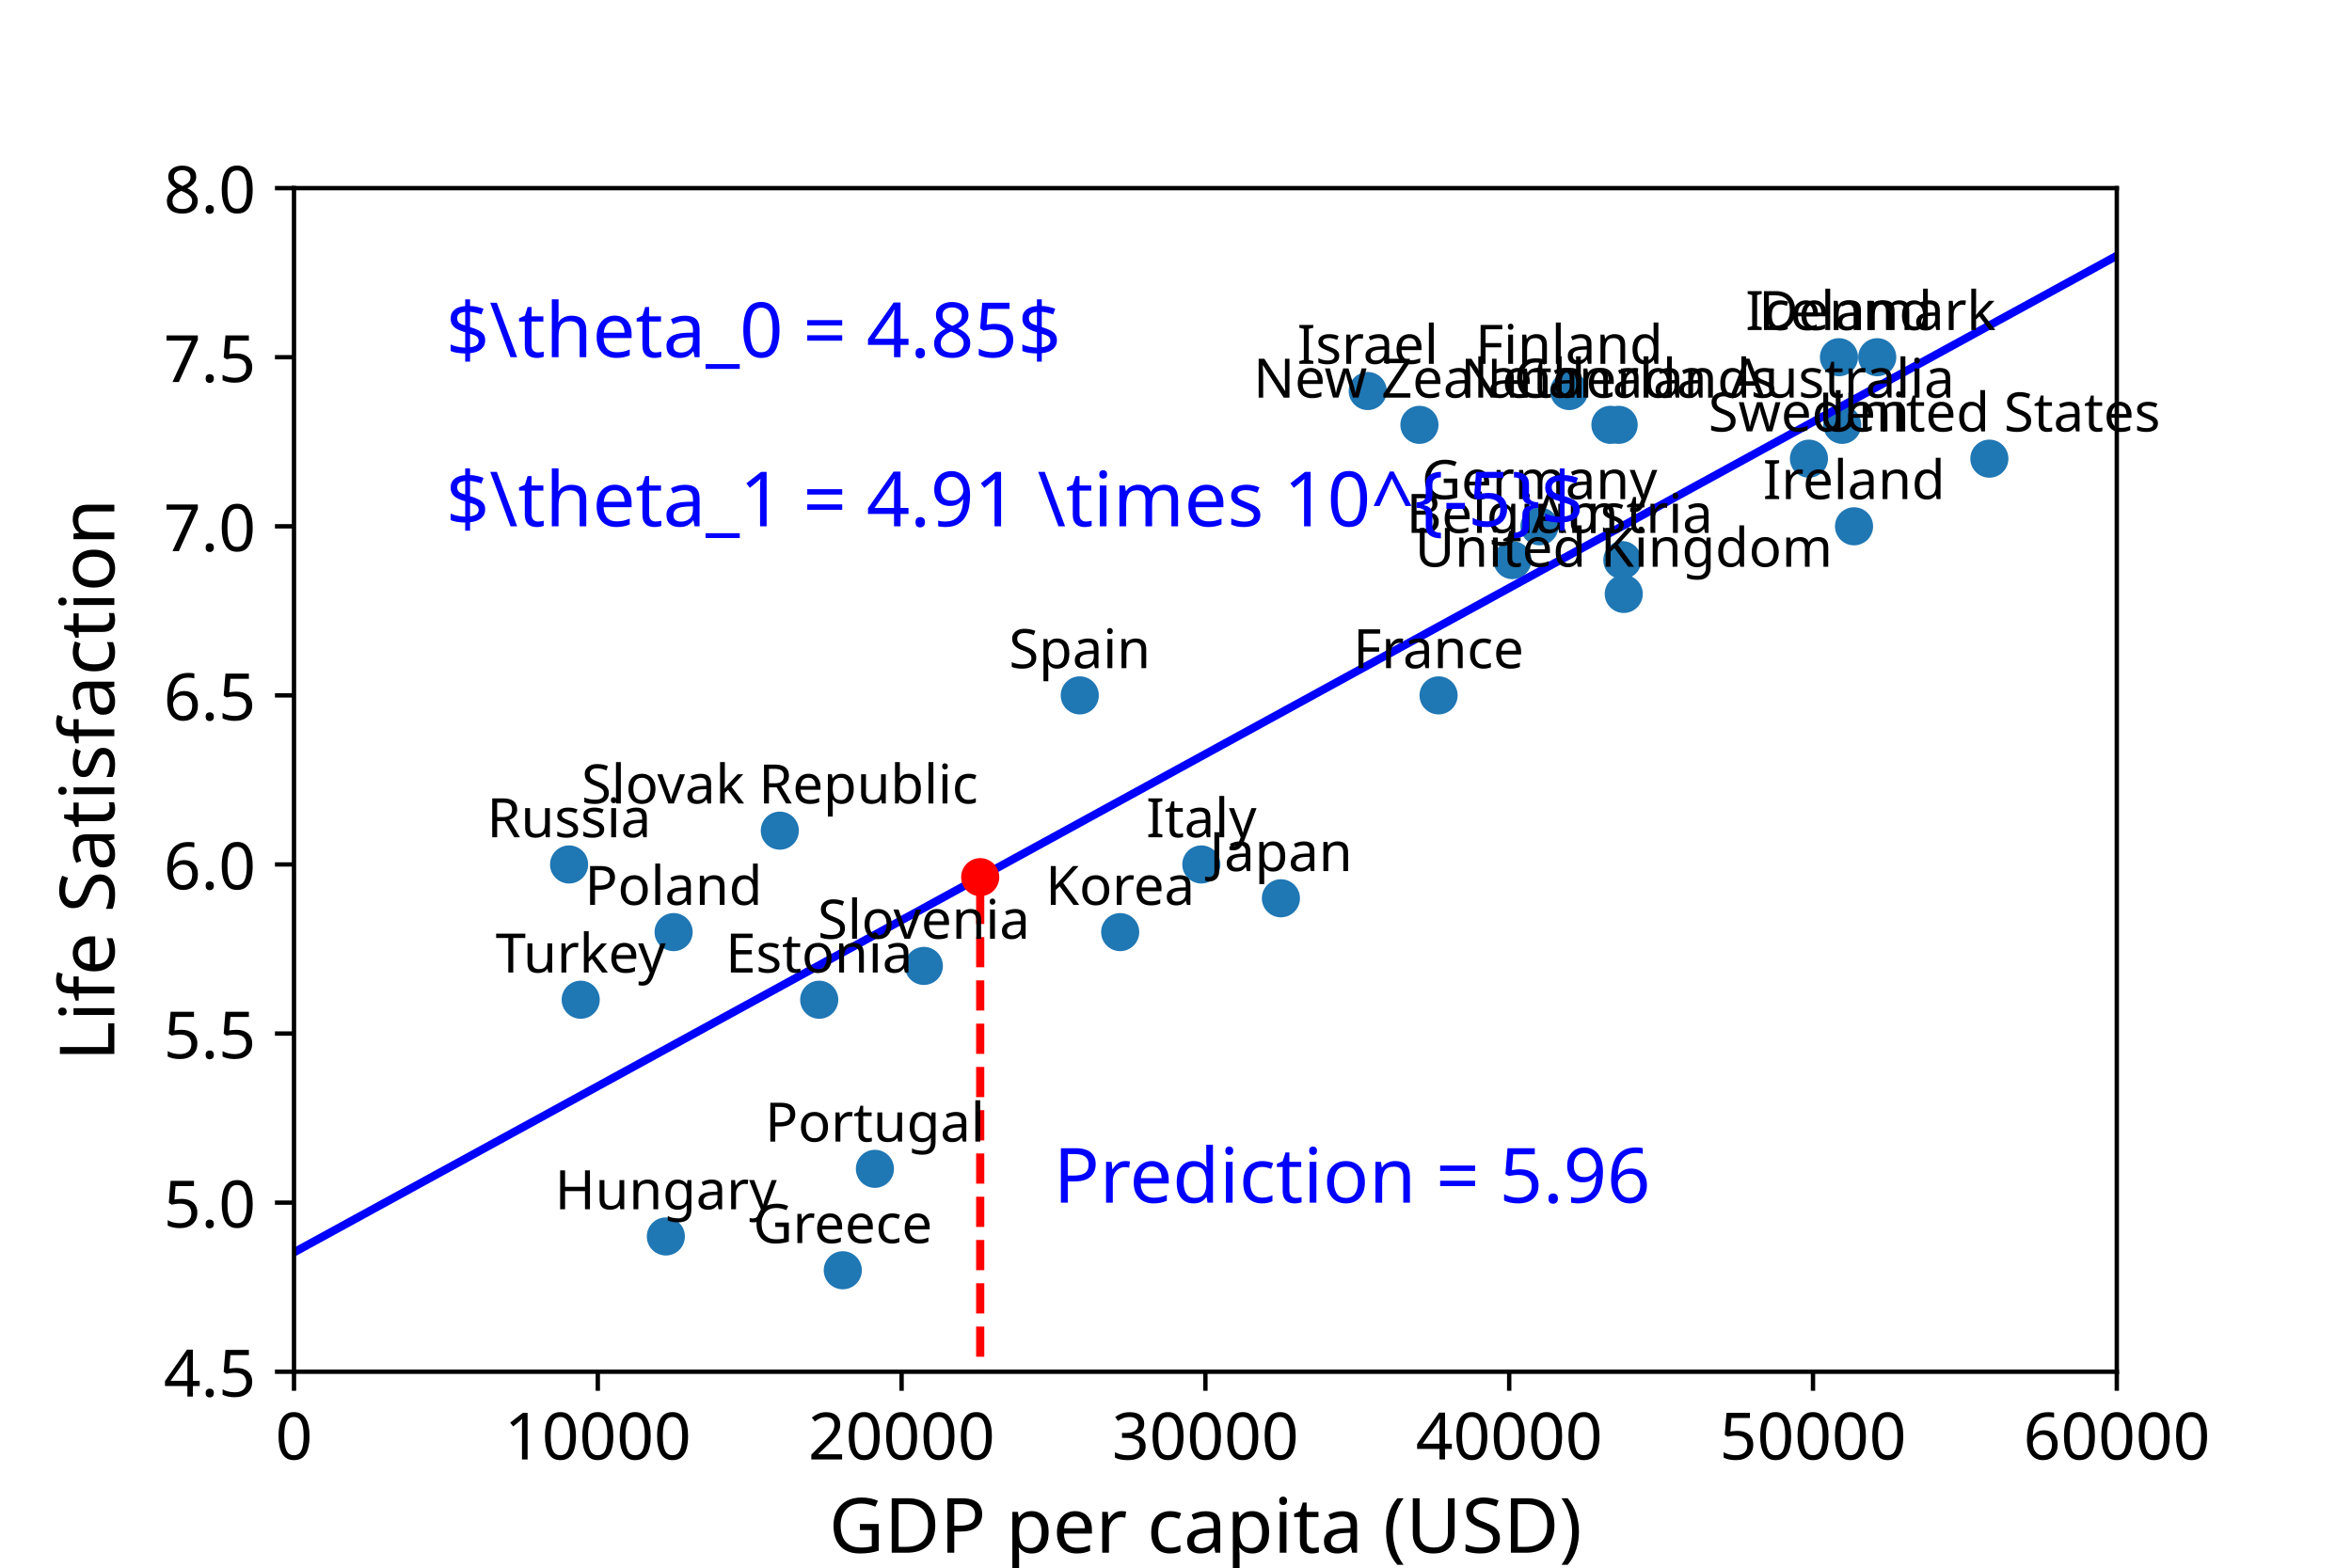
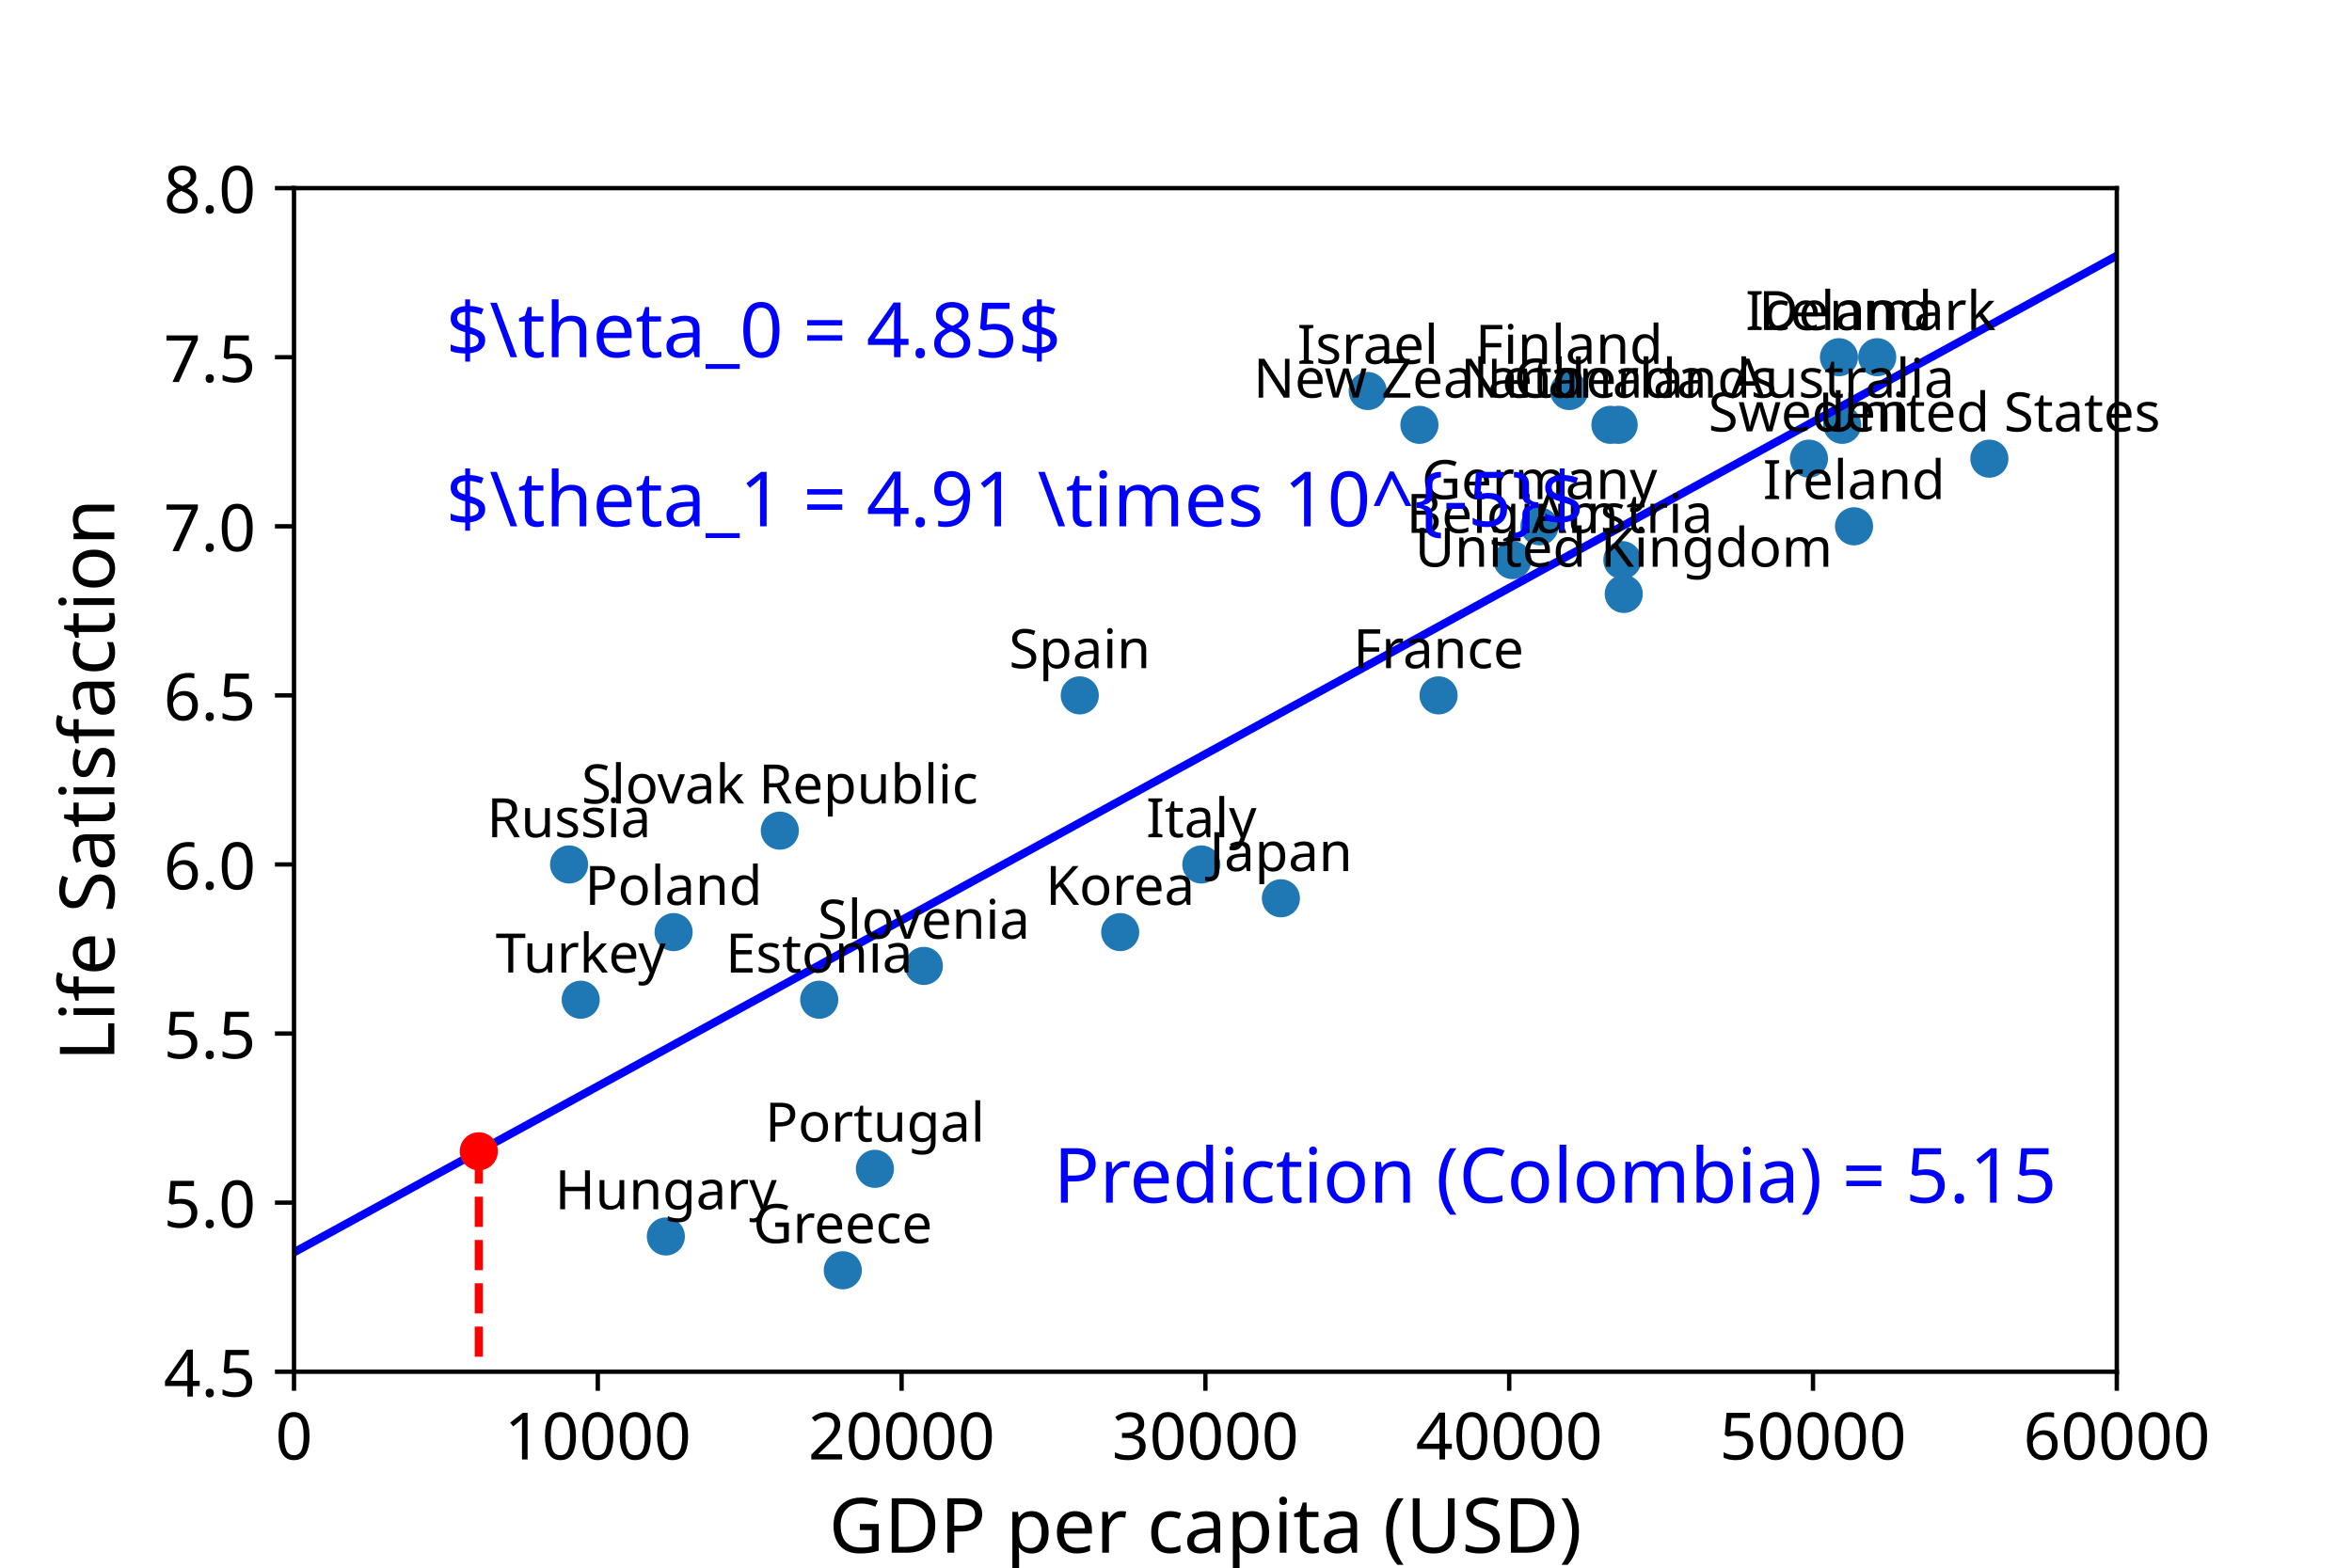
<svg xmlns="http://www.w3.org/2000/svg" xmlns:xlink="http://www.w3.org/1999/xlink" width="432pt" height="288pt" viewBox="0 0 432 288" version="1.1">
  <defs>
    <style type="text/css">*{stroke-linejoin: round; stroke-linecap: butt}</style>
  </defs>
  <g id="figure_1">
    <g id="patch_1">
      <path d="M 0 288  L 432 288  L 432 0  L 0 0  L 0 288  z " style="fill: none" />
    </g>
    <g id="axes_1">
      <g id="patch_2">
        <path d="M 54 252  L 388.8 252  L 388.8 34.56  L 54 34.56  L 54 252  z " style="fill: none" />
      </g>
      <g id="PathCollection_1">
        <defs>
-           <path id="m7377af9b96" d="M 0 3  C 0.796 3 1.559 2.684 2.121 2.121  C 2.684 1.559 3 0.796 3 0  C 3 -0.796 2.684 -1.559 2.121 -2.121  C 1.559 -2.684 0.796 -3 0 -3  C -0.796 -3 -1.559 -2.684 -2.121 -2.121  C -2.684 -1.559 -3 -0.796 -3 0  C -3 0.796 -2.684 1.559 -2.121 2.121  C -1.559 2.684 -0.796 3 0 3  z " style="stroke: #1f77b4" />
+           <path id="ma5b07990a5" d="M 0 3  C 0.796 3 1.559 2.684 2.121 2.121  C 2.684 1.559 3 0.796 3 0  C 3 -0.796 2.684 -1.559 2.121 -2.121  C 1.559 -2.684 0.796 -3 0 -3  C -0.796 -3 -1.559 -2.684 -2.121 -2.121  C -2.684 -1.559 -3 -0.796 -3 0  C -3 0.796 -2.684 1.559 -2.121 2.121  C -1.559 2.684 -0.796 3 0 3  z " style="stroke: #1f77b4" />
        </defs>
-         <g clip-path="url(#p73c980467e)">
-           <use xlink:href="#m7377af9b96" x="104.526" y="158.811" style="fill: #1f77b4; stroke: #1f77b4" />
-           <use xlink:href="#m7377af9b96" x="106.661" y="183.662" style="fill: #1f77b4; stroke: #1f77b4" />
-           <use xlink:href="#m7377af9b96" x="122.299" y="227.15" style="fill: #1f77b4; stroke: #1f77b4" />
-           <use xlink:href="#m7377af9b96" x="123.724" y="171.237" style="fill: #1f77b4; stroke: #1f77b4" />
-           <use xlink:href="#m7377af9b96" x="143.234" y="152.599" style="fill: #1f77b4; stroke: #1f77b4" />
-           <use xlink:href="#m7377af9b96" x="150.468" y="183.662" style="fill: #1f77b4; stroke: #1f77b4" />
-           <use xlink:href="#m7377af9b96" x="154.799" y="233.362" style="fill: #1f77b4; stroke: #1f77b4" />
-           <use xlink:href="#m7377af9b96" x="160.698" y="214.725" style="fill: #1f77b4; stroke: #1f77b4" />
-           <use xlink:href="#m7377af9b96" x="169.687" y="177.449" style="fill: #1f77b4; stroke: #1f77b4" />
-           <use xlink:href="#m7377af9b96" x="198.325" y="127.749" style="fill: #1f77b4; stroke: #1f77b4" />
-           <use xlink:href="#m7377af9b96" x="205.749" y="171.237" style="fill: #1f77b4; stroke: #1f77b4" />
-           <use xlink:href="#m7377af9b96" x="220.656" y="158.811" style="fill: #1f77b4; stroke: #1f77b4" />
-           <use xlink:href="#m7377af9b96" x="235.269" y="165.024" style="fill: #1f77b4; stroke: #1f77b4" />
-           <use xlink:href="#m7377af9b96" x="251.216" y="71.835" style="fill: #1f77b4; stroke: #1f77b4" />
-           <use xlink:href="#m7377af9b96" x="260.71" y="78.048" style="fill: #1f77b4; stroke: #1f77b4" />
-           <use xlink:href="#m7377af9b96" x="264.227" y="127.749" style="fill: #1f77b4; stroke: #1f77b4" />
-           <use xlink:href="#m7377af9b96" x="277.795" y="102.898" style="fill: #1f77b4; stroke: #1f77b4" />
-           <use xlink:href="#m7377af9b96" x="282.761" y="96.686" style="fill: #1f77b4; stroke: #1f77b4" />
-           <use xlink:href="#m7377af9b96" x="288.215" y="71.835" style="fill: #1f77b4; stroke: #1f77b4" />
-           <use xlink:href="#m7377af9b96" x="295.792" y="78.048" style="fill: #1f77b4; stroke: #1f77b4" />
-           <use xlink:href="#m7377af9b96" x="297.305" y="78.048" style="fill: #1f77b4; stroke: #1f77b4" />
-           <use xlink:href="#m7377af9b96" x="297.98" y="102.898" style="fill: #1f77b4; stroke: #1f77b4" />
-           <use xlink:href="#m7377af9b96" x="298.24" y="109.111" style="fill: #1f77b4; stroke: #1f77b4" />
-           <use xlink:href="#m7377af9b96" x="332.254" y="84.261" style="fill: #1f77b4; stroke: #1f77b4" />
-           <use xlink:href="#m7377af9b96" x="337.769" y="65.623" style="fill: #1f77b4; stroke: #1f77b4" />
-           <use xlink:href="#m7377af9b96" x="338.367" y="78.048" style="fill: #1f77b4; stroke: #1f77b4" />
-           <use xlink:href="#m7377af9b96" x="340.537" y="96.686" style="fill: #1f77b4; stroke: #1f77b4" />
-           <use xlink:href="#m7377af9b96" x="344.797" y="65.623" style="fill: #1f77b4; stroke: #1f77b4" />
-           <use xlink:href="#m7377af9b96" x="365.393" y="84.261" style="fill: #1f77b4; stroke: #1f77b4" />
+         <g clip-path="url(#pcd6b14c18b)">
+           <use xlink:href="#ma5b07990a5" x="104.526" y="158.811" style="fill: #1f77b4; stroke: #1f77b4" />
+           <use xlink:href="#ma5b07990a5" x="106.661" y="183.662" style="fill: #1f77b4; stroke: #1f77b4" />
+           <use xlink:href="#ma5b07990a5" x="122.299" y="227.15" style="fill: #1f77b4; stroke: #1f77b4" />
+           <use xlink:href="#ma5b07990a5" x="123.724" y="171.237" style="fill: #1f77b4; stroke: #1f77b4" />
+           <use xlink:href="#ma5b07990a5" x="143.234" y="152.599" style="fill: #1f77b4; stroke: #1f77b4" />
+           <use xlink:href="#ma5b07990a5" x="150.468" y="183.662" style="fill: #1f77b4; stroke: #1f77b4" />
+           <use xlink:href="#ma5b07990a5" x="154.799" y="233.362" style="fill: #1f77b4; stroke: #1f77b4" />
+           <use xlink:href="#ma5b07990a5" x="160.698" y="214.725" style="fill: #1f77b4; stroke: #1f77b4" />
+           <use xlink:href="#ma5b07990a5" x="169.687" y="177.449" style="fill: #1f77b4; stroke: #1f77b4" />
+           <use xlink:href="#ma5b07990a5" x="198.325" y="127.749" style="fill: #1f77b4; stroke: #1f77b4" />
+           <use xlink:href="#ma5b07990a5" x="205.749" y="171.237" style="fill: #1f77b4; stroke: #1f77b4" />
+           <use xlink:href="#ma5b07990a5" x="220.656" y="158.811" style="fill: #1f77b4; stroke: #1f77b4" />
+           <use xlink:href="#ma5b07990a5" x="235.269" y="165.024" style="fill: #1f77b4; stroke: #1f77b4" />
+           <use xlink:href="#ma5b07990a5" x="251.216" y="71.835" style="fill: #1f77b4; stroke: #1f77b4" />
+           <use xlink:href="#ma5b07990a5" x="260.71" y="78.048" style="fill: #1f77b4; stroke: #1f77b4" />
+           <use xlink:href="#ma5b07990a5" x="264.227" y="127.749" style="fill: #1f77b4; stroke: #1f77b4" />
+           <use xlink:href="#ma5b07990a5" x="277.795" y="102.898" style="fill: #1f77b4; stroke: #1f77b4" />
+           <use xlink:href="#ma5b07990a5" x="282.761" y="96.686" style="fill: #1f77b4; stroke: #1f77b4" />
+           <use xlink:href="#ma5b07990a5" x="288.215" y="71.835" style="fill: #1f77b4; stroke: #1f77b4" />
+           <use xlink:href="#ma5b07990a5" x="295.792" y="78.048" style="fill: #1f77b4; stroke: #1f77b4" />
+           <use xlink:href="#ma5b07990a5" x="297.305" y="78.048" style="fill: #1f77b4; stroke: #1f77b4" />
+           <use xlink:href="#ma5b07990a5" x="297.98" y="102.898" style="fill: #1f77b4; stroke: #1f77b4" />
+           <use xlink:href="#ma5b07990a5" x="298.24" y="109.111" style="fill: #1f77b4; stroke: #1f77b4" />
+           <use xlink:href="#ma5b07990a5" x="332.254" y="84.261" style="fill: #1f77b4; stroke: #1f77b4" />
+           <use xlink:href="#ma5b07990a5" x="337.769" y="65.623" style="fill: #1f77b4; stroke: #1f77b4" />
+           <use xlink:href="#ma5b07990a5" x="338.367" y="78.048" style="fill: #1f77b4; stroke: #1f77b4" />
+           <use xlink:href="#ma5b07990a5" x="340.537" y="96.686" style="fill: #1f77b4; stroke: #1f77b4" />
+           <use xlink:href="#ma5b07990a5" x="344.797" y="65.623" style="fill: #1f77b4; stroke: #1f77b4" />
+           <use xlink:href="#ma5b07990a5" x="365.393" y="84.261" style="fill: #1f77b4; stroke: #1f77b4" />
        </g>
      </g>
      <g id="matplotlib.axis_1">
        <g id="xtick_1">
          <g id="line2d_1">
            <defs>
-               <path id="m1781dfc38c" d="M 0 0  L 0 3.5  " style="stroke: #000000; stroke-width: 0.8" />
+               <path id="m0d3b2d0c33" d="M 0 0  L 0 3.5  " style="stroke: #000000; stroke-width: 0.8" />
            </defs>
            <g>
-               <use xlink:href="#m1781dfc38c" x="54" y="252" style="stroke: #000000; stroke-width: 0.8" />
+               <use xlink:href="#m0d3b2d0c33" x="54" y="252" style="stroke: #000000; stroke-width: 0.8" />
            </g>
          </g>
          <g id="text_1">
            <text style="font: 12px 'sans-serif'; text-anchor: middle" x="54" y="268.118" transform="rotate(-0, 54, 268.1181)">0</text>
          </g>
        </g>
        <g id="xtick_2">
          <g id="line2d_2">
            <g>
-               <use xlink:href="#m1781dfc38c" x="109.8" y="252" style="stroke: #000000; stroke-width: 0.8" />
+               <use xlink:href="#m0d3b2d0c33" x="109.8" y="252" style="stroke: #000000; stroke-width: 0.8" />
            </g>
          </g>
          <g id="text_2">
            <text style="font: 12px 'sans-serif'; text-anchor: middle" x="109.8" y="268.118" transform="rotate(-0, 109.8, 268.1181)">10000</text>
          </g>
        </g>
        <g id="xtick_3">
          <g id="line2d_3">
            <g>
-               <use xlink:href="#m1781dfc38c" x="165.6" y="252" style="stroke: #000000; stroke-width: 0.8" />
+               <use xlink:href="#m0d3b2d0c33" x="165.6" y="252" style="stroke: #000000; stroke-width: 0.8" />
            </g>
          </g>
          <g id="text_3">
            <text style="font: 12px 'sans-serif'; text-anchor: middle" x="165.6" y="268.118" transform="rotate(-0, 165.6, 268.1181)">20000</text>
          </g>
        </g>
        <g id="xtick_4">
          <g id="line2d_4">
            <g>
-               <use xlink:href="#m1781dfc38c" x="221.4" y="252" style="stroke: #000000; stroke-width: 0.8" />
+               <use xlink:href="#m0d3b2d0c33" x="221.4" y="252" style="stroke: #000000; stroke-width: 0.8" />
            </g>
          </g>
          <g id="text_4">
            <text style="font: 12px 'sans-serif'; text-anchor: middle" x="221.4" y="268.118" transform="rotate(-0, 221.4, 268.1181)">30000</text>
          </g>
        </g>
        <g id="xtick_5">
          <g id="line2d_5">
            <g>
-               <use xlink:href="#m1781dfc38c" x="277.2" y="252" style="stroke: #000000; stroke-width: 0.8" />
+               <use xlink:href="#m0d3b2d0c33" x="277.2" y="252" style="stroke: #000000; stroke-width: 0.8" />
            </g>
          </g>
          <g id="text_5">
            <text style="font: 12px 'sans-serif'; text-anchor: middle" x="277.2" y="268.118" transform="rotate(-0, 277.2, 268.1181)">40000</text>
          </g>
        </g>
        <g id="xtick_6">
          <g id="line2d_6">
            <g>
-               <use xlink:href="#m1781dfc38c" x="333" y="252" style="stroke: #000000; stroke-width: 0.8" />
+               <use xlink:href="#m0d3b2d0c33" x="333" y="252" style="stroke: #000000; stroke-width: 0.8" />
            </g>
          </g>
          <g id="text_6">
            <text style="font: 12px 'sans-serif'; text-anchor: middle" x="333" y="268.118" transform="rotate(-0, 333, 268.1181)">50000</text>
          </g>
        </g>
        <g id="xtick_7">
          <g id="line2d_7">
            <g>
-               <use xlink:href="#m1781dfc38c" x="388.8" y="252" style="stroke: #000000; stroke-width: 0.8" />
+               <use xlink:href="#m0d3b2d0c33" x="388.8" y="252" style="stroke: #000000; stroke-width: 0.8" />
            </g>
          </g>
          <g id="text_7">
            <text style="font: 12px 'sans-serif'; text-anchor: middle" x="388.8" y="268.118" transform="rotate(-0, 388.8, 268.1181)">60000</text>
          </g>
        </g>
        <g id="text_8">
          <text style="font: 14px 'sans-serif'; text-anchor: middle" x="221.4" y="285.252" transform="rotate(-0, 221.4, 285.2516)">GDP per capita (USD)</text>
        </g>
      </g>
      <g id="matplotlib.axis_2">
        <g id="ytick_1">
          <g id="line2d_8">
            <defs>
-               <path id="m6b7c2152f8" d="M 0 0  L -3.5 0  " style="stroke: #000000; stroke-width: 0.8" />
+               <path id="m3acba17ab6" d="M 0 0  L -3.5 0  " style="stroke: #000000; stroke-width: 0.8" />
            </defs>
            <g>
-               <use xlink:href="#m6b7c2152f8" x="54" y="252" style="stroke: #000000; stroke-width: 0.8" />
+               <use xlink:href="#m3acba17ab6" x="54" y="252" style="stroke: #000000; stroke-width: 0.8" />
            </g>
          </g>
          <g id="text_9">
            <text style="font: 12px 'sans-serif'; text-anchor: end" x="47" y="256.559" transform="rotate(-0, 47, 256.5591)">4.5</text>
          </g>
        </g>
        <g id="ytick_2">
          <g id="line2d_9">
            <g>
-               <use xlink:href="#m6b7c2152f8" x="54" y="220.937" style="stroke: #000000; stroke-width: 0.8" />
+               <use xlink:href="#m3acba17ab6" x="54" y="220.937" style="stroke: #000000; stroke-width: 0.8" />
            </g>
          </g>
          <g id="text_10">
            <text style="font: 12px 'sans-serif'; text-anchor: end" x="47" y="225.496" transform="rotate(-0, 47, 225.4962)">5.0</text>
          </g>
        </g>
        <g id="ytick_3">
          <g id="line2d_10">
            <g>
-               <use xlink:href="#m6b7c2152f8" x="54" y="189.874" style="stroke: #000000; stroke-width: 0.8" />
+               <use xlink:href="#m3acba17ab6" x="54" y="189.874" style="stroke: #000000; stroke-width: 0.8" />
            </g>
          </g>
          <g id="text_11">
            <text style="font: 12px 'sans-serif'; text-anchor: end" x="47" y="194.433" transform="rotate(-0, 47, 194.4333)">5.5</text>
          </g>
        </g>
        <g id="ytick_4">
          <g id="line2d_11">
            <g>
-               <use xlink:href="#m6b7c2152f8" x="54" y="158.811" style="stroke: #000000; stroke-width: 0.8" />
+               <use xlink:href="#m3acba17ab6" x="54" y="158.811" style="stroke: #000000; stroke-width: 0.8" />
            </g>
          </g>
          <g id="text_12">
            <text style="font: 12px 'sans-serif'; text-anchor: end" x="47" y="163.37" transform="rotate(-0, 47, 163.3705)">6.0</text>
          </g>
        </g>
        <g id="ytick_5">
          <g id="line2d_12">
            <g>
-               <use xlink:href="#m6b7c2152f8" x="54" y="127.749" style="stroke: #000000; stroke-width: 0.8" />
+               <use xlink:href="#m3acba17ab6" x="54" y="127.749" style="stroke: #000000; stroke-width: 0.8" />
            </g>
          </g>
          <g id="text_13">
            <text style="font: 12px 'sans-serif'; text-anchor: end" x="47" y="132.308" transform="rotate(-0, 47, 132.3076)">6.5</text>
          </g>
        </g>
        <g id="ytick_6">
          <g id="line2d_13">
            <g>
-               <use xlink:href="#m6b7c2152f8" x="54" y="96.686" style="stroke: #000000; stroke-width: 0.8" />
+               <use xlink:href="#m3acba17ab6" x="54" y="96.686" style="stroke: #000000; stroke-width: 0.8" />
            </g>
          </g>
          <g id="text_14">
            <text style="font: 12px 'sans-serif'; text-anchor: end" x="47" y="101.245" transform="rotate(-0, 47, 101.2448)">7.0</text>
          </g>
        </g>
        <g id="ytick_7">
          <g id="line2d_14">
            <g>
-               <use xlink:href="#m6b7c2152f8" x="54" y="65.623" style="stroke: #000000; stroke-width: 0.8" />
+               <use xlink:href="#m3acba17ab6" x="54" y="65.623" style="stroke: #000000; stroke-width: 0.8" />
            </g>
          </g>
          <g id="text_15">
            <text style="font: 12px 'sans-serif'; text-anchor: end" x="47" y="70.182" transform="rotate(-0, 47, 70.18192)">7.5</text>
          </g>
        </g>
        <g id="ytick_8">
          <g id="line2d_15">
            <g>
-               <use xlink:href="#m6b7c2152f8" x="54" y="34.56" style="stroke: #000000; stroke-width: 0.8" />
+               <use xlink:href="#m3acba17ab6" x="54" y="34.56" style="stroke: #000000; stroke-width: 0.8" />
            </g>
          </g>
          <g id="text_16">
            <text style="font: 12px 'sans-serif'; text-anchor: end" x="47" y="39.119" transform="rotate(-0, 47, 39.11906)">8.0</text>
          </g>
        </g>
        <g id="text_17">
          <text style="font: 14px 'sans-serif'; text-anchor: middle" x="21.005" y="143.28" transform="rotate(-90, 21.00469, 143.28)">Life Satisfaction</text>
        </g>
      </g>
      <g id="line2d_16">
-         <path d="M 54 230.066  L 388.8 46.986  L 388.8 46.986  " clip-path="url(#p73c980467e)" style="fill: none; stroke: #0000ff; stroke-width: 1.5; stroke-linecap: square" />
+         <path d="M 54 230.066  L 388.8 46.986  L 388.8 46.986  " clip-path="url(#pcd6b14c18b)" style="fill: none; stroke: #0000ff; stroke-width: 1.5; stroke-linecap: square" />
      </g>
      <g id="line2d_17">
-         <path d="M 180.038 289  L 180.038 161.144  " clip-path="url(#p73c980467e)" style="fill: none; stroke-dasharray: 5.55,2.4; stroke-dashoffset: 0; stroke: #ff0000; stroke-width: 1.5" />
+         <path d="M 87.946 289  L 87.946 211.504  " clip-path="url(#pcd6b14c18b)" style="fill: none; stroke-dasharray: 5.55,2.4; stroke-dashoffset: 0; stroke: #ff0000; stroke-width: 1.5" />
      </g>
      <g id="line2d_18">
        <defs>
-           <path id="m095a10dad9" d="M 0 3  C 0.796 3 1.559 2.684 2.121 2.121  C 2.684 1.559 3 0.796 3 0  C 3 -0.796 2.684 -1.559 2.121 -2.121  C 1.559 -2.684 0.796 -3 0 -3  C -0.796 -3 -1.559 -2.684 -2.121 -2.121  C -2.684 -1.559 -3 -0.796 -3 0  C -3 0.796 -2.684 1.559 -2.121 2.121  C -1.559 2.684 -0.796 3 0 3  z " style="stroke: #ff0000" />
+           <path id="m364c16178e" d="M 0 3  C 0.796 3 1.559 2.684 2.121 2.121  C 2.684 1.559 3 0.796 3 0  C 3 -0.796 2.684 -1.559 2.121 -2.121  C 1.559 -2.684 0.796 -3 0 -3  C -0.796 -3 -1.559 -2.684 -2.121 -2.121  C -2.684 -1.559 -3 -0.796 -3 0  C -3 0.796 -2.684 1.559 -2.121 2.121  C -1.559 2.684 -0.796 3 0 3  z " style="stroke: #ff0000" />
        </defs>
-         <g clip-path="url(#p73c980467e)">
-           <use xlink:href="#m095a10dad9" x="180.038" y="161.144" style="fill: #ff0000; stroke: #ff0000" />
+         <g clip-path="url(#pcd6b14c18b)">
+           <use xlink:href="#m364c16178e" x="87.946" y="211.504" style="fill: #ff0000; stroke: #ff0000" />
        </g>
      </g>
      <g id="patch_3">
        <path d="M 54 252  L 54 34.56  " style="fill: none; stroke: #000000; stroke-width: 0.8; stroke-linejoin: miter; stroke-linecap: square" />
      </g>
      <g id="patch_4">
        <path d="M 388.8 252  L 388.8 34.56  " style="fill: none; stroke: #000000; stroke-width: 0.8; stroke-linejoin: miter; stroke-linecap: square" />
      </g>
      <g id="patch_5">
        <path d="M 54 252  L 388.8 252  " style="fill: none; stroke: #000000; stroke-width: 0.8; stroke-linejoin: miter; stroke-linecap: square" />
      </g>
      <g id="patch_6">
        <path d="M 54 34.56  L 388.8 34.56  " style="fill: none; stroke: #000000; stroke-width: 0.8; stroke-linejoin: miter; stroke-linecap: square" />
      </g>
      <g id="text_18">
        <text style="font: 10px 'sans-serif'; text-anchor: middle" x="104.526" y="153.811" transform="rotate(-0, 104.5264, 153.8114)">Russia</text>
      </g>
      <g id="text_19">
        <text style="font: 10px 'sans-serif'; text-anchor: middle" x="106.661" y="178.662" transform="rotate(-0, 106.6605, 178.6617)">Turkey</text>
      </g>
      <g id="text_20">
        <text style="font: 10px 'sans-serif'; text-anchor: middle" x="122.299" y="222.15" transform="rotate(-0, 122.2986, 222.1497)">Hungary</text>
      </g>
      <g id="text_21">
        <text style="font: 10px 'sans-serif'; text-anchor: middle" x="123.724" y="166.237" transform="rotate(-0, 123.724, 166.2366)">Poland</text>
      </g>
      <g id="text_22">
        <text style="font: 10px 'sans-serif'; text-anchor: middle" x="143.234" y="147.599" transform="rotate(-0, 143.2339, 147.5989)">Slovak Republic</text>
      </g>
      <g id="text_23">
        <text style="font: 10px 'sans-serif'; text-anchor: middle" x="150.468" y="178.662" transform="rotate(-0, 150.4675, 178.6617)">Estonia</text>
      </g>
      <g id="text_24">
        <text style="font: 10px 'sans-serif'; text-anchor: middle" x="154.799" y="228.362" transform="rotate(-0, 154.7987, 228.3623)">Greece</text>
      </g>
      <g id="text_25">
        <text style="font: 10px 'sans-serif'; text-anchor: middle" x="160.698" y="209.725" transform="rotate(-0, 160.6985, 209.7246)">Portugal</text>
      </g>
      <g id="text_26">
        <text style="font: 10px 'sans-serif'; text-anchor: middle" x="169.687" y="172.449" transform="rotate(-0, 169.6873, 172.4491)">Slovenia</text>
      </g>
      <g id="text_27">
        <text style="font: 10px 'sans-serif'; text-anchor: middle" x="198.325" y="122.749" transform="rotate(-0, 198.3251, 122.7486)">Spain</text>
      </g>
      <g id="text_28">
        <text style="font: 10px 'sans-serif'; text-anchor: middle" x="205.749" y="166.237" transform="rotate(-0, 205.7492, 166.2366)">Korea</text>
      </g>
      <g id="text_29">
        <text style="font: 10px 'sans-serif'; text-anchor: middle" x="220.656" y="153.811" transform="rotate(-0, 220.6555, 153.8114)">Italy</text>
      </g>
      <g id="text_30">
        <text style="font: 10px 'sans-serif'; text-anchor: middle" x="235.269" y="160.024" transform="rotate(-0, 235.2693, 160.024)">Japan</text>
      </g>
      <g id="text_31">
        <text style="font: 10px 'sans-serif'; text-anchor: middle" x="251.216" y="66.835" transform="rotate(-0, 251.2158, 66.83543)">Israel</text>
      </g>
      <g id="text_32">
        <text style="font: 10px 'sans-serif'; text-anchor: middle" x="260.71" y="73.048" transform="rotate(-0, 260.7105, 73.048)">New Zealand</text>
      </g>
      <g id="text_33">
        <text style="font: 10px 'sans-serif'; text-anchor: middle" x="264.227" y="122.749" transform="rotate(-0, 264.2265, 122.7486)">France</text>
      </g>
      <g id="text_34">
        <text style="font: 10px 'sans-serif'; text-anchor: middle" x="277.795" y="97.898" transform="rotate(-0, 277.795, 97.89829)">Belgium</text>
      </g>
      <g id="text_35">
        <text style="font: 10px 'sans-serif'; text-anchor: middle" x="282.761" y="91.686" transform="rotate(-0, 282.7605, 91.68571)">Germany</text>
      </g>
      <g id="text_36">
        <text style="font: 10px 'sans-serif'; text-anchor: middle" x="288.215" y="66.835" transform="rotate(-0, 288.2149, 66.83543)">Finland</text>
      </g>
      <g id="text_37">
        <text style="font: 10px 'sans-serif'; text-anchor: middle" x="295.792" y="73.048" transform="rotate(-0, 295.7923, 73.048)">Canada</text>
      </g>
      <g id="text_38">
        <text style="font: 10px 'sans-serif'; text-anchor: middle" x="297.305" y="73.048" transform="rotate(-0, 297.3054, 73.048)">Netherlands</text>
      </g>
      <g id="text_39">
        <text style="font: 10px 'sans-serif'; text-anchor: middle" x="297.98" y="97.898" transform="rotate(-0, 297.9801, 97.89829)">Austria</text>
      </g>
      <g id="text_40">
        <text style="font: 10px 'sans-serif'; text-anchor: middle" x="298.24" y="104.111" transform="rotate(-0, 298.2404, 104.1109)">United Kingdom</text>
      </g>
      <g id="text_41">
        <text style="font: 10px 'sans-serif'; text-anchor: middle" x="332.254" y="79.261" transform="rotate(-0, 332.2538, 79.26057)">Sweden</text>
      </g>
      <g id="text_42">
        <text style="font: 10px 'sans-serif'; text-anchor: middle" x="337.769" y="60.623" transform="rotate(-0, 337.7686, 60.62286)">Iceland</text>
      </g>
      <g id="text_43">
        <text style="font: 10px 'sans-serif'; text-anchor: middle" x="338.367" y="73.048" transform="rotate(-0, 338.3672, 73.048)">Australia</text>
      </g>
      <g id="text_44">
        <text style="font: 10px 'sans-serif'; text-anchor: middle" x="340.537" y="91.686" transform="rotate(-0, 340.5372, 91.68571)">Ireland</text>
      </g>
      <g id="text_45">
        <text style="font: 10px 'sans-serif'; text-anchor: middle" x="344.797" y="60.623" transform="rotate(-0, 344.797, 60.62286)">Denmark</text>
      </g>
      <g id="text_46">
        <text style="font: 10px 'sans-serif'; text-anchor: middle" x="365.393" y="79.261" transform="rotate(-0, 365.393, 79.26057)">United States</text>
      </g>
      <g id="text_47">
        <text style="fill: #0000ff; font: 14px 'sans-serif'; text-anchor: start" x="81.9" y="65.623" transform="rotate(-0, 81.9, 65.62286)">$\theta_0 = 4.85$</text>
      </g>
      <g id="text_48">
        <text style="fill: #0000ff; font: 14px 'sans-serif'; text-anchor: start" x="81.9" y="96.686" transform="rotate(-0, 81.9, 96.68571)">$\theta_1 = 4.91 \times 10^{-5}$</text>
      </g>
      <g id="text_49">
-         <text style="fill: #0000ff; font: 14px 'sans-serif'; text-anchor: start" x="193.5" y="220.937" transform="rotate(-0, 193.5, 220.9371)">Prediction = 5.96</text>
+         <text style="fill: #0000ff; font: 14px 'sans-serif'; text-anchor: start" x="193.5" y="220.937" transform="rotate(-0, 193.5, 220.9371)">Prediction (Colombia) = 5.15</text>
      </g>
    </g>
  </g>
  <defs>
-     <clipPath id="p73c980467e">
+     <clipPath id="pcd6b14c18b">
      <rect x="54" y="34.56" width="334.8" height="217.44" />
    </clipPath>
  </defs>
</svg>
